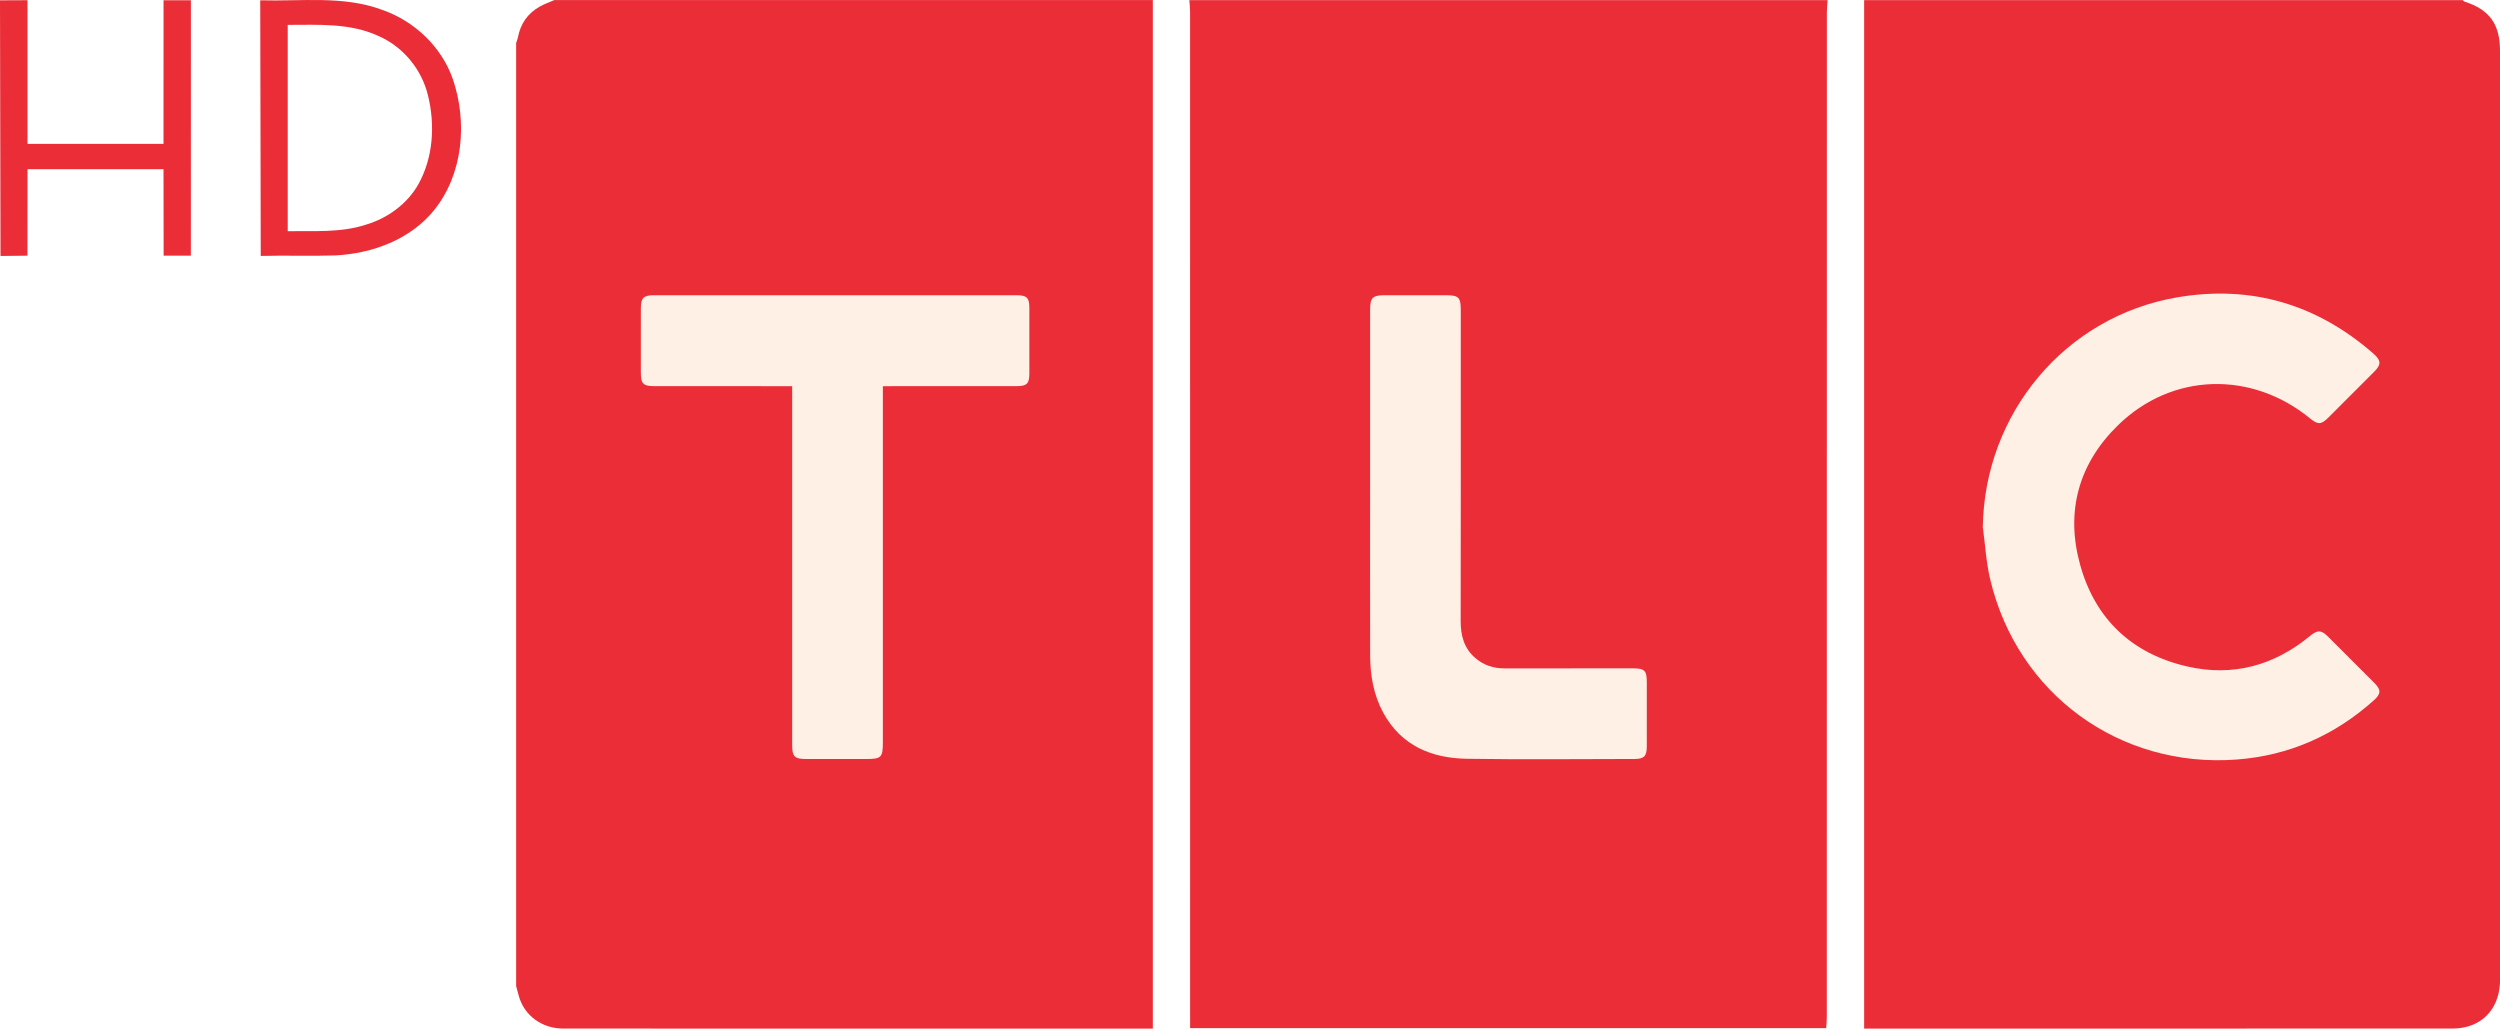
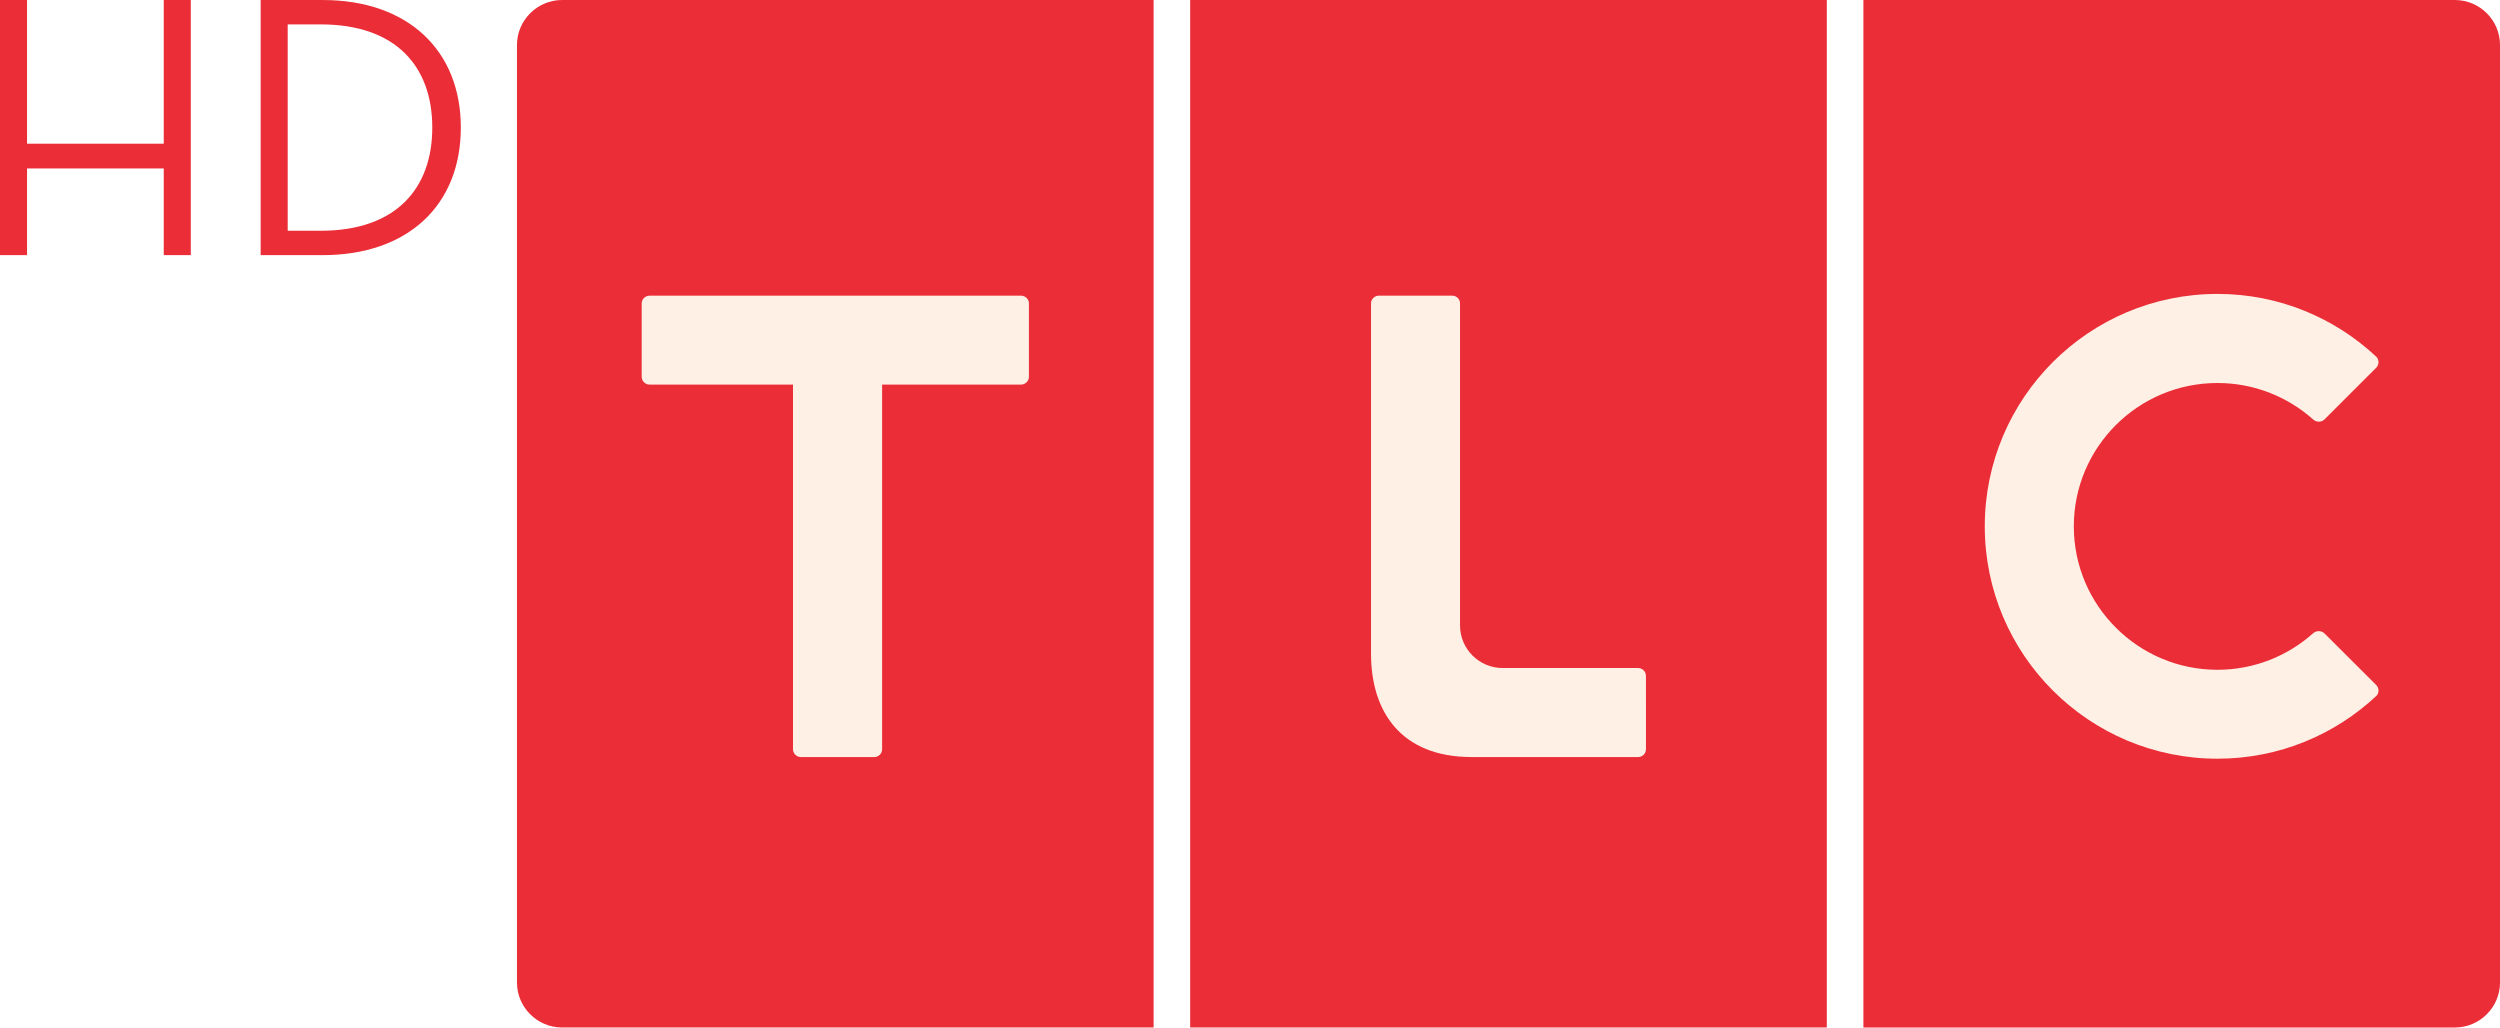
- <svg xmlns="http://www.w3.org/2000/svg" id="svg20" width="787.76pt" height="324.11pt" version="1.1" viewBox="0 0 787.76 324.11">
-   <g id="g4517" fill="#eb2d37">
-     <path id="path2" d="m0 0.105 8.66-0.04v45.26h42.86l0.01-45.24 8.62-0.01-0.01 80.49h-8.58l-0.04-27.25-42.85-0.01-0.02 27.26-8.49 0.09z" />
-     <path id="path4" d="m82 0.095c12.82 0.39 26.16-1.58 38.46 3.03 10.15 3.53 18.69 11.62 22.24 21.84 4.62 13.54 3.26 29.85-5.9 41.24-7.48 9.29-19.52 13.69-31.16 14.28-7.82 0.26-15.65-0.06-23.48 0.16l-0.16-80.55m8.66 7.74v65.01c8.23-0.12 16.68 0.54 24.62-2.04 6.79-2.02 12.95-6.45 16.49-12.64 4.78-8.48 5.39-18.9 3.06-28.22-2-8.13-7.79-15.19-15.48-18.56-8.96-4.2-19.07-3.55-28.69-3.55z" />
+ <svg xmlns="http://www.w3.org/2000/svg" id="Layer_1" width="1166.2" height="479.31" enable-background="new 0 0 200 97.333" version="1.0" viewBox="0 0 1166.2 479.31" xml:space="preserve">
+   <g id="g2654" transform="matrix(.74053 0 0 .73981 1145.2 .0019766)">
+     <path id="path2656" d="m0 0h-372.66v647.88h372.65c15.61 0 28.38-12.771 28.38-28.38v-591.12c0-15.607-12.77-28.376-28.37-28.376" fill="#eb2d37" />
  </g>
-   <g id="g928" transform="matrix(1.648 0 0 1.648 162.64 .041444)">
-     <g id="g918">
-       <path id="path3-4" d="m128.72 0h122.04c-0.051 0.75-0.145 1.502-0.145 2.252-7e-3 64.048-6e-3 128.1-0.012 192.14 0 0.728-0.077 1.458-0.117 2.165h-121.62v-2.317c0-63.997 1e-3 -127.99-6e-3 -191.99 1e-3 -0.75-0.093-1.502-0.144-2.252z" fill="#eb2d37" />
-       <path id="path5-9" d="m0 188.52v-180.33c0.12-0.372 0.279-0.737 0.351-1.117 0.486-2.565 1.855-4.519 4.104-5.811 0.893-0.513 1.884-0.851 2.831-1.269h114.45v196.65h-72.058c-13.556 0-27.111 4e-3 -40.667-4e-3 -4.102 0-7.469-2.488-8.507-6.248-0.173-0.623-0.337-1.246-0.505-1.87z" clip-rule="evenodd" fill="#eb2d37" fill-rule="evenodd" />
-       <path id="path7-2" d="m257.74 0h114.45c0.112 0.096 0.207 0.238 0.338 0.28 4.799 1.546 6.794 4.307 6.794 9.466 3e-3 59.091 3e-3 118.18 3e-3 177.27 0 0.304 8e-3 0.607-9e-3 0.911-0.256 5.301-3.813 8.713-9.092 8.713-36.88 2e-3 -73.761 2e-3 -110.64 2e-3h-1.842c1e-3 -65.65 1e-3 -131.15 1e-3 -196.64z" clip-rule="evenodd" fill="#eb2d37" fill-rule="evenodd" />
-       <path id="path9-6" d="m280.43 100.77c0.459 3.345 0.644 6.754 1.423 10.021 5.214 21.881 24.733 36.096 47.13 34.408 10.027-0.755 18.744-4.633 26.22-11.323 1.379-1.233 1.403-2.002 0.133-3.281-2.958-2.979-5.93-5.95-8.906-8.909-1.287-1.277-2.002-1.295-3.399-0.143-6.91 5.702-14.806 7.865-23.531 5.857-10.536-2.425-17.562-9.021-20.456-19.433-2.83-10.183-0.296-19.339 7.254-26.701 10.32-10.062 25.494-10.442 36.697-1.296 1.509 1.234 2.125 1.222 3.504-0.148 2.942-2.925 5.878-5.857 8.801-8.804 1.327-1.342 1.295-2.137-0.148-3.404-10.825-9.485-23.409-13.205-37.557-10.786-21.434 3.662-36.85 22.207-37.165 43.942z" clip-rule="evenodd" fill="#eb2d37" fill-rule="evenodd" />
-       <path id="path11-9" d="m163.28 92.653c-1e-3 -11.128-2e-3 -22.256 0-33.385 1e-3 -2.392 0.442-2.84 2.812-2.843 3.895-5e-3 7.789-5e-3 11.684 0 2.427 3e-3 2.838 0.406 2.838 2.803 3e-3 19.829 0.019 39.657-0.017 59.485-5e-3 2.776 0.632 5.207 2.79 7.069 1.595 1.376 3.464 1.995 5.58 1.99 8.195-0.019 16.388-9e-3 24.583-6e-3 2.219 1e-3 2.635 0.42 2.637 2.664 5e-3 4.098 0.01 8.194-3e-3 12.292-6e-3 1.828-0.524 2.369-2.338 2.372-10.673 0.013-21.349 0.126-32.019-0.038-6.793-0.104-12.583-2.471-16.036-8.81-1.855-3.406-2.495-7.135-2.503-10.968-0.025-10.874-8e-3 -21.75-8e-3 -32.625z" clip-rule="evenodd" fill="#fff0e6" fill-rule="evenodd" />
-       <path id="path13" d="m70.117 73.813v2.261c0 21.952 1e-3 43.905 0 65.856 0 2.879-0.299 3.171-3.235 3.171-3.844 2e-3 -7.688 8e-3 -11.533-3e-3 -2.113-7e-3 -2.568-0.471-2.568-2.589-2e-3 -22.206-1e-3 -44.411-1e-3 -66.616v-2.081h-1.825c-8.144 0-16.288 2e-3 -24.431-2e-3 -2.247-1e-3 -2.677-0.419-2.682-2.638-9e-3 -4.098-0.013-8.194 3e-3 -12.292 7e-3 -1.925 0.516-2.452 2.419-2.453 23.166-7e-3 46.332-7e-3 69.499 0 1.861 1e-3 2.356 0.506 2.361 2.317 8e-3 4.249 8e-3 8.498 0 12.746-4e-3 1.811-0.502 2.313-2.361 2.316-7.841 0.01-15.681 5e-3 -23.521 5e-3 -0.603 2e-3 -1.208 2e-3 -2.125 2e-3z" clip-rule="evenodd" fill="#fff0e6" fill-rule="evenodd" />
-       <path id="path15" d="m280.43 100.77c0.314-21.735 15.73-40.281 37.163-43.941 14.147-2.418 26.731 1.301 37.557 10.786 1.443 1.267 1.476 2.062 0.148 3.404-2.923 2.947-5.858 5.878-8.801 8.804-1.379 1.37-1.995 1.382-3.504 0.148-11.203-9.146-26.377-8.766-36.697 1.296-7.55 7.362-10.084 16.518-7.254 26.701 2.894 10.412 9.92 17.008 20.456 19.433 8.726 2.008 16.621-0.155 23.531-5.857 1.397-1.152 2.112-1.135 3.399 0.143 2.977 2.959 5.948 5.93 8.906 8.909 1.271 1.279 1.246 2.048-0.133 3.281-7.476 6.69-16.192 10.568-26.22 11.323-22.396 1.688-41.916-12.527-47.13-34.408-0.777-3.268-0.962-6.677-1.421-10.022z" clip-rule="evenodd" fill="#fff0e6" fill-rule="evenodd" />
+   <path id="path2666" d="m555.19 479.3h296.98v-479.3h-296.98z" fill="#eb2d37" />
+   <g id="g2684" transform="matrix(.74053 0 0 .73981 262.17 .0030866)">
+     <path id="path2686" d="m0 0c-15.607 0-28.376 12.769-28.376 28.376v591.12c0 15.607 12.769 28.376 28.376 28.376h372.66v-647.88z" fill="#eb2d37" />
+   </g>
+   <g id="g983" transform="translate(-165.38 865.5)">
+     <g id="g2660" transform="matrix(.74053 0 0 .73981 1244.4 -669.84)">
+       <path id="path2662" d="m0 0c-15.98-14.27-37.13-22.976-60.24-22.976-49.93 0-90.5 40.439-90.5 90.411 0 49.86 40.57 90.421 90.5 90.421 23.11 0 44.28-8.739 60.24-23.038l-0.05 0.095c1.98-1.901 5.29-1.901 7.2 0l32.71 32.658c1.69 1.779 1.77 4.617 0.23 6.512-26.15 24.645-61.48 39.84-100.33 39.84-80.957 0-146.59-65.649-146.59-146.49 0-80.968 65.637-146.58 146.59-146.58 38.85 0 74.11 15.168 100.33 39.892 1.54 1.967 1.46 4.749-0.23 6.539l-32.71 32.714c-1.91 1.895-5.22 1.895-7.2-0.055z" fill="#fff0e6" />
+     </g>
+     <g id="g2678" transform="matrix(.74053 0 0 .73981 929.52 -512.35)">
+       <path id="path2680" d="m0 0h-104.84c-44.279 0-63.399-28.357-63.399-65.2v-220.84c0-2.693 2.223-4.893 4.944-4.893l46.174 3e-3c2.771-3e-3 4.944 2.203 4.944 4.89v203.02c0 14.852 12.026 26.889 26.9 26.889h85.28c2.804 5e-3 4.943 2.288 4.943 4.999l6e-3 46.147c-6e-3 2.748-2.145 4.987-4.949 4.987" fill="#fff0e6" />
+     </g>
+     <g id="g2698" transform="matrix(.74053 0 0 .73981 645.35 -689.74)">
+       <path id="path2700" d="m0 0c0 2.715-2.252 4.932-4.979 4.932l-87.495 0.011v229.89c0 2.749-2.217 4.944-4.941 4.944h-46.252c-2.724 0-4.944-2.195-4.944-4.944v-229.89h-90.357c-2.701 6e-3 -4.963-2.217-4.963-4.943l3e-3 -46.235c-3e-3 -2.696 2.259-4.907 4.96-4.904h233.99c2.727-3e-3 5.01 2.208 4.979 4.89z" fill="#fff0e6" />
+     </g>
+   </g>
+   <g id="g1033" transform="matrix(-1 0 0 1 -26.198 -4e-4)">
+     <path id="path2636-1" d="m-102.58 119.01v-40.429h63.767v40.429h12.612v-119.01h-12.612v67.032h-63.767v-67.032h-12.619v119.01z" fill="#eb2d37" />
+     <g id="g2648-8" transform="matrix(-.74053 0 0 .73981 -175.82 107.64)">
+       <path id="path2650-3" d="m0 0c47.55 0 70.26-26.732 70.26-65.057 0-38.324-22.71-65.056-70.26-65.056h-20.82v130.11zm-37.85-145.49h39.03c53.7 0 87.06 31.7 87.06 80.434s-33.12 80.435-87.06 80.435h-39.03z" fill="#eb2d37" />
    </g>
  </g>
</svg>
